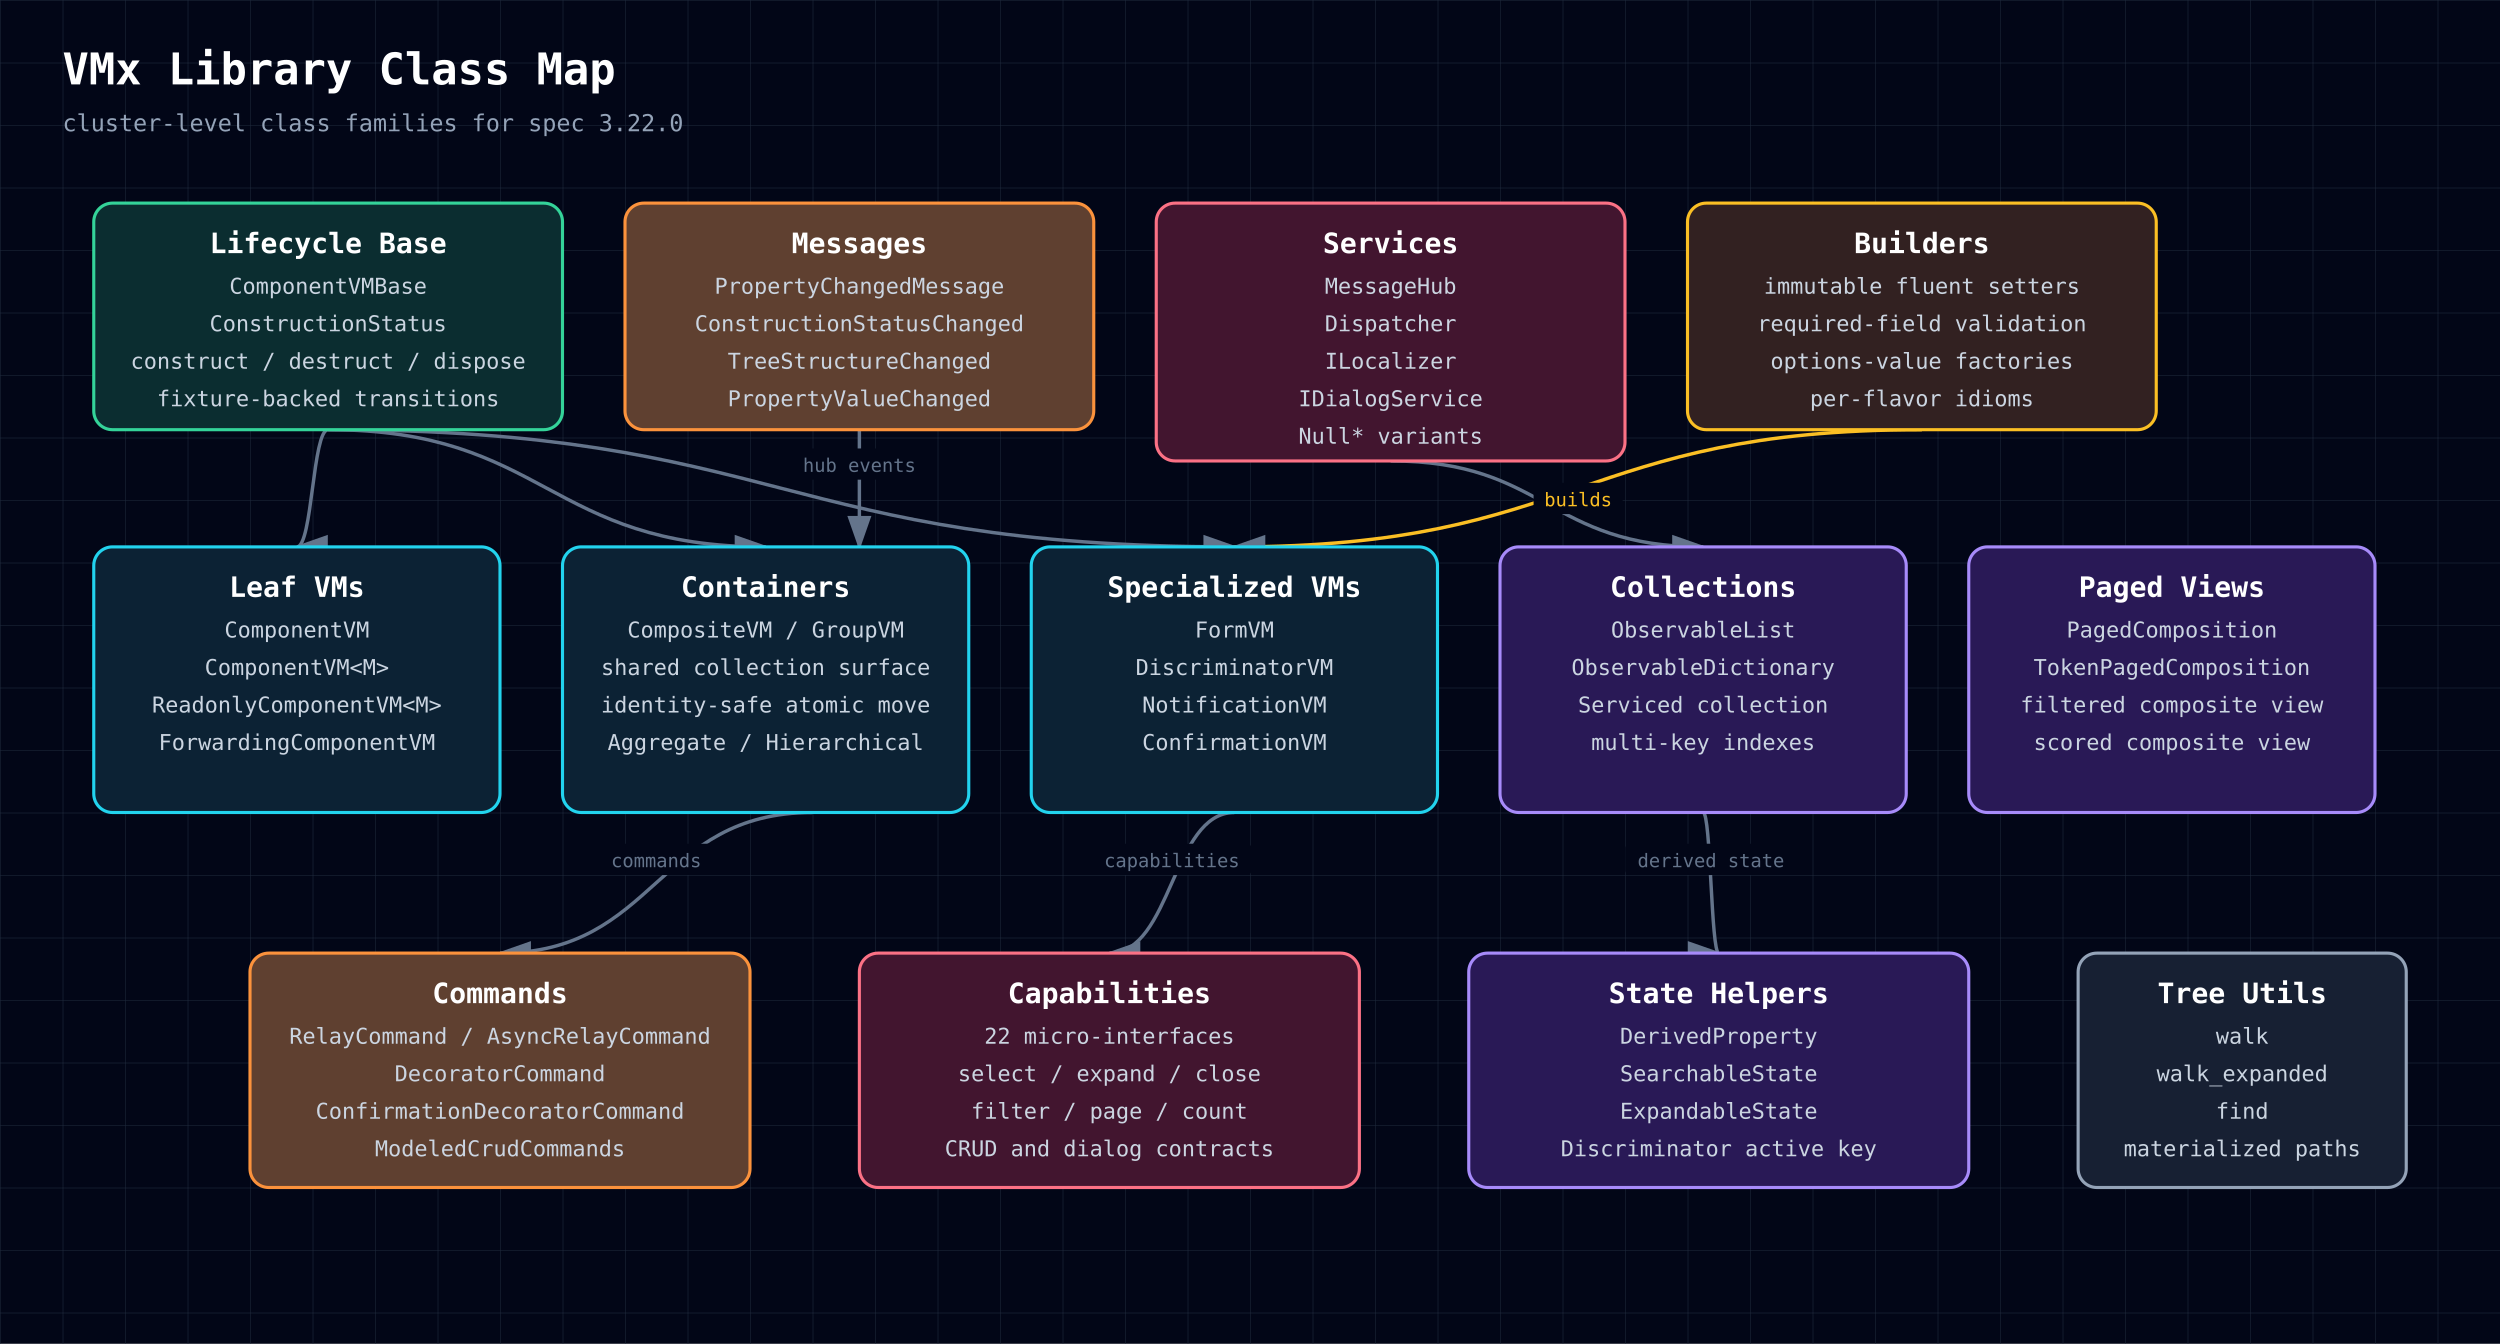
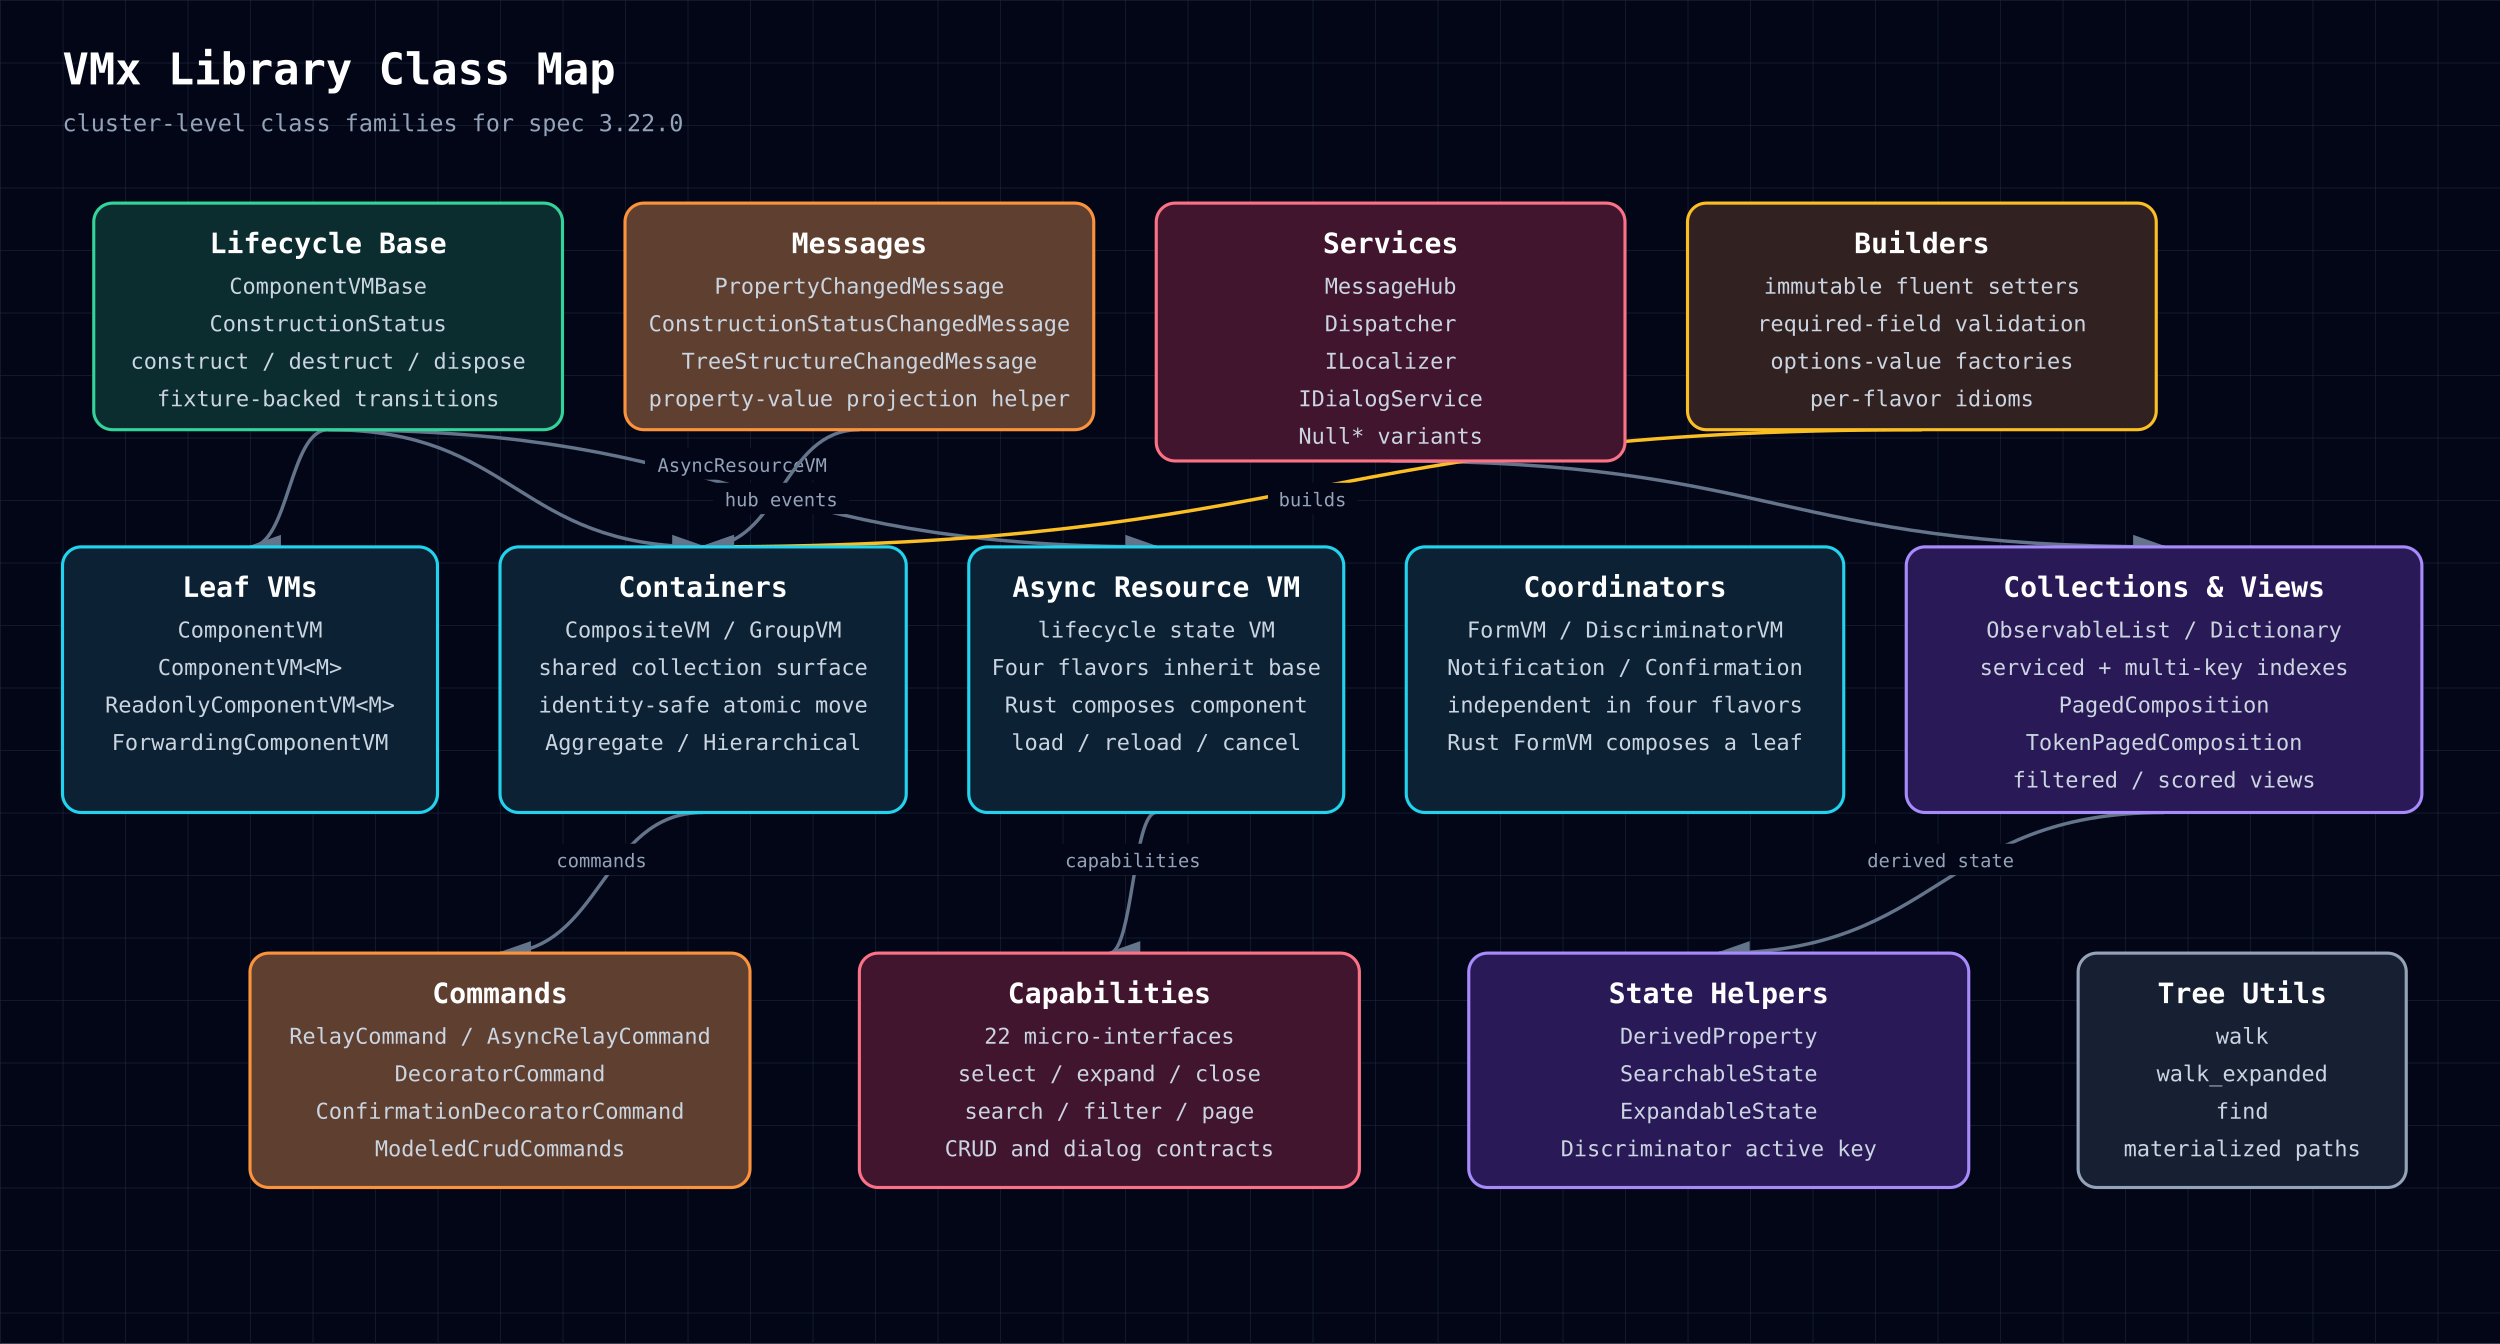
- <svg xmlns="http://www.w3.org/2000/svg" width="1600" height="860" viewBox="0 0 1600 860" style="font-family: 'JetBrains Mono', ui-monospace, SFMono-Regular, Menlo, Monaco, Consolas, monospace;">
+ <svg xmlns="http://www.w3.org/2000/svg" width="1600" height="860" viewBox="0 0 1600 860" role="img" aria-labelledby="diagram-title diagram-description" style="font-family: 'JetBrains Mono', ui-monospace, SFMono-Regular, Menlo, Monaco, Consolas, monospace;">
  <defs>
    <style>text { font-family: 'JetBrains Mono', ui-monospace, SFMono-Regular, Menlo, Monaco, Consolas, monospace; }</style>
    <pattern id="grid" width="40" height="40" patternUnits="userSpaceOnUse">
      <path d="M 40 0 L 0 0 0 40" fill="none" stroke="#1e293b" stroke-width="0.7" />
    </pattern>
    <marker id="arrowhead" markerWidth="10" markerHeight="7" refX="9" refY="3.5" orient="auto">
      <polygon points="0 0, 10 3.5, 0 7" fill="#64748b" />
    </marker>
  </defs>
  <rect width="100%" height="100%" fill="#020617" />
  <rect width="100%" height="100%" fill="url(#grid)" />
  <text x="40" y="54" fill="white" font-size="28" font-weight="700" text-anchor="start">VMx Library Class Map</text>
  <text x="40" y="84" fill="#94a3b8" font-size="15" font-weight="400" text-anchor="start">cluster-level class families for spec 3.22.0</text>
-   <path d="M210,275 C200,275 200,350 190,350" fill="none" stroke="#64748b" stroke-width="2.2" marker-end="url(#arrowhead)" />
-   <path d="M210,275 C350,275 350,350 490,350" fill="none" stroke="#64748b" stroke-width="2.2" marker-end="url(#arrowhead)" />
-   <path d="M210,275 C500,275 500,350 790,350" fill="none" stroke="#64748b" stroke-width="2.2" marker-end="url(#arrowhead)" />
-   <path d="M550,275 C550,275 550,350 550,350" fill="none" stroke="#64748b" stroke-width="2.2" marker-end="url(#arrowhead)" />
-   <rect x="506.5" y="287" width="87.0" height="20" rx="3" fill="#020617" />
-   <text x="550" y="302" fill="#64748b" font-size="12" font-weight="400" text-anchor="middle">hub events</text>
-   <path d="M890,295 C990,295 990,350 1090,350" fill="none" stroke="#64748b" stroke-width="2.2" marker-end="url(#arrowhead)" />
-   <path d="M1230,275 C1010,275 1010,350 790,350" fill="none" stroke="#fbbf24" stroke-width="2.2" marker-end="url(#arrowhead)" />
-   <rect x="981.5" y="309" width="57.0" height="20" rx="3" fill="#020617" />
-   <text x="1010" y="324" fill="#fbbf24" font-size="12" font-weight="400" text-anchor="middle">builds</text>
-   <path d="M520,520 C420,520 420,610 320,610" fill="none" stroke="#64748b" stroke-width="2.2" marker-end="url(#arrowhead)" />
-   <rect x="384.0" y="540" width="72.0" height="20" rx="3" fill="#020617" />
-   <text x="420" y="555" fill="#64748b" font-size="12" font-weight="400" text-anchor="middle">commands</text>
-   <path d="M790,520 C750,520 750,610 710,610" fill="none" stroke="#64748b" stroke-width="2.2" marker-end="url(#arrowhead)" />
-   <rect x="699.0" y="540" width="102.0" height="20" rx="3" fill="#020617" />
-   <text x="750" y="555" fill="#64748b" font-size="12" font-weight="400" text-anchor="middle">capabilities</text>
-   <path d="M1090,520 C1095,520 1095,610 1100,610" fill="none" stroke="#64748b" stroke-width="2.2" marker-end="url(#arrowhead)" />
-   <rect x="1040.2" y="540" width="109.5" height="20" rx="3" fill="#020617" />
-   <text x="1095" y="555" fill="#64748b" font-size="12" font-weight="400" text-anchor="middle">derived state</text>
+   <path d="M210,275 C185,275 185,350 160,350" fill="none" stroke="#64748b" stroke-width="2.2" marker-end="url(#arrowhead)" />
+   <path d="M210,275 C330,275 330,350 450,350" fill="none" stroke="#64748b" stroke-width="2.2" marker-end="url(#arrowhead)" />
+   <path d="M210,275 C475,275 475,350 740,350" fill="none" stroke="#64748b" stroke-width="2.2" marker-end="url(#arrowhead)" />
+   <rect x="412.8" y="287" width="124.5" height="20" rx="3" fill="#020617" />
+   <text x="475" y="302" fill="#94a3b8" font-size="12" font-weight="400" text-anchor="middle">AsyncResourceVM</text>
+   <path d="M550,275 C500,275 500,350 450,350" fill="none" stroke="#64748b" stroke-width="2.2" marker-end="url(#arrowhead)" />
+   <rect x="456.5" y="309" width="87.0" height="20" rx="3" fill="#020617" />
+   <text x="500" y="324" fill="#94a3b8" font-size="12" font-weight="400" text-anchor="middle">hub events</text>
+   <path d="M890,295 C1137,295 1137,350 1385,350" fill="none" stroke="#64748b" stroke-width="2.2" marker-end="url(#arrowhead)" />
+   <path d="M1230,275 C840,275 840,350 450,350" fill="none" stroke="#fbbf24" stroke-width="2.2" marker-end="url(#arrowhead)" />
+   <rect x="811.5" y="309" width="57.0" height="20" rx="3" fill="#020617" />
+   <text x="840" y="324" fill="#94a3b8" font-size="12" font-weight="400" text-anchor="middle">builds</text>
+   <path d="M450,520 C385,520 385,610 320,610" fill="none" stroke="#64748b" stroke-width="2.2" marker-end="url(#arrowhead)" />
+   <rect x="349.0" y="540" width="72.0" height="20" rx="3" fill="#020617" />
+   <text x="385" y="555" fill="#94a3b8" font-size="12" font-weight="400" text-anchor="middle">commands</text>
+   <path d="M740,520 C725,520 725,610 710,610" fill="none" stroke="#64748b" stroke-width="2.2" marker-end="url(#arrowhead)" />
+   <rect x="674.0" y="540" width="102.0" height="20" rx="3" fill="#020617" />
+   <text x="725" y="555" fill="#94a3b8" font-size="12" font-weight="400" text-anchor="middle">capabilities</text>
+   <path d="M1385,520 C1242,520 1242,610 1100,610" fill="none" stroke="#64748b" stroke-width="2.2" marker-end="url(#arrowhead)" />
+   <rect x="1187.2" y="540" width="109.5" height="20" rx="3" fill="#020617" />
+   <text x="1242" y="555" fill="#94a3b8" font-size="12" font-weight="400" text-anchor="middle">derived state</text>
  <rect x="60" y="130" width="300" height="145" rx="12" fill="#0f172a" />
  <rect x="60" y="130" width="300" height="145" rx="12" fill="rgba(6, 78, 59, 0.42)" stroke="#34d399" stroke-width="2" />
  <text x="210" y="162" fill="white" font-size="18" font-weight="700" text-anchor="middle">Lifecycle Base</text>
  <text x="210" y="188" fill="#cbd5e1" font-size="14" font-weight="400" text-anchor="middle">ComponentVMBase</text>
  <text x="210" y="212" fill="#cbd5e1" font-size="14" font-weight="400" text-anchor="middle">ConstructionStatus</text>
  <text x="210" y="236" fill="#cbd5e1" font-size="14" font-weight="400" text-anchor="middle">construct / destruct / dispose</text>
  <text x="210" y="260" fill="#cbd5e1" font-size="14" font-weight="400" text-anchor="middle">fixture-backed transitions</text>
  <rect x="400" y="130" width="300" height="145" rx="12" fill="#0f172a" />
  <rect x="400" y="130" width="300" height="145" rx="12" fill="rgba(251, 146, 60, 0.34)" stroke="#fb923c" stroke-width="2" />
  <text x="550" y="162" fill="white" font-size="18" font-weight="700" text-anchor="middle">Messages</text>
  <text x="550" y="188" fill="#cbd5e1" font-size="14" font-weight="400" text-anchor="middle">PropertyChangedMessage</text>
-   <text x="550" y="212" fill="#cbd5e1" font-size="14" font-weight="400" text-anchor="middle">ConstructionStatusChanged</text>
-   <text x="550" y="236" fill="#cbd5e1" font-size="14" font-weight="400" text-anchor="middle">TreeStructureChanged</text>
-   <text x="550" y="260" fill="#cbd5e1" font-size="14" font-weight="400" text-anchor="middle">PropertyValueChanged</text>
+   <text x="550" y="212" fill="#cbd5e1" font-size="14" font-weight="400" text-anchor="middle">ConstructionStatusChangedMessage</text>
+   <text x="550" y="236" fill="#cbd5e1" font-size="14" font-weight="400" text-anchor="middle">TreeStructureChangedMessage</text>
+   <text x="550" y="260" fill="#cbd5e1" font-size="14" font-weight="400" text-anchor="middle">property-value projection helper</text>
  <rect x="740" y="130" width="300" height="165" rx="12" fill="#0f172a" />
  <rect x="740" y="130" width="300" height="165" rx="12" fill="rgba(136, 19, 55, 0.42)" stroke="#fb7185" stroke-width="2" />
  <text x="890" y="162" fill="white" font-size="18" font-weight="700" text-anchor="middle">Services</text>
  <text x="890" y="188" fill="#cbd5e1" font-size="14" font-weight="400" text-anchor="middle">MessageHub</text>
  <text x="890" y="212" fill="#cbd5e1" font-size="14" font-weight="400" text-anchor="middle">Dispatcher</text>
  <text x="890" y="236" fill="#cbd5e1" font-size="14" font-weight="400" text-anchor="middle">ILocalizer</text>
  <text x="890" y="260" fill="#cbd5e1" font-size="14" font-weight="400" text-anchor="middle">IDialogService</text>
  <text x="890" y="284" fill="#cbd5e1" font-size="14" font-weight="400" text-anchor="middle">Null* variants</text>
  <rect x="1080" y="130" width="300" height="145" rx="12" fill="#0f172a" />
  <rect x="1080" y="130" width="300" height="145" rx="12" fill="rgba(120, 53, 15, 0.34)" stroke="#fbbf24" stroke-width="2" />
  <text x="1230" y="162" fill="white" font-size="18" font-weight="700" text-anchor="middle">Builders</text>
  <text x="1230" y="188" fill="#cbd5e1" font-size="14" font-weight="400" text-anchor="middle">immutable fluent setters</text>
  <text x="1230" y="212" fill="#cbd5e1" font-size="14" font-weight="400" text-anchor="middle">required-field validation</text>
  <text x="1230" y="236" fill="#cbd5e1" font-size="14" font-weight="400" text-anchor="middle">options-value factories</text>
  <text x="1230" y="260" fill="#cbd5e1" font-size="14" font-weight="400" text-anchor="middle">per-flavor idioms</text>
-   <rect x="60" y="350" width="260" height="170" rx="12" fill="#0f172a" />
-   <rect x="60" y="350" width="260" height="170" rx="12" fill="rgba(8, 51, 68, 0.42)" stroke="#22d3ee" stroke-width="2" />
-   <text x="190" y="382" fill="white" font-size="18" font-weight="700" text-anchor="middle">Leaf VMs</text>
-   <text x="190" y="408" fill="#cbd5e1" font-size="14" font-weight="400" text-anchor="middle">ComponentVM</text>
-   <text x="190" y="432" fill="#cbd5e1" font-size="14" font-weight="400" text-anchor="middle">ComponentVM&lt;M&gt;</text>
-   <text x="190" y="456" fill="#cbd5e1" font-size="14" font-weight="400" text-anchor="middle">ReadonlyComponentVM&lt;M&gt;</text>
-   <text x="190" y="480" fill="#cbd5e1" font-size="14" font-weight="400" text-anchor="middle">ForwardingComponentVM</text>
-   <rect x="360" y="350" width="260" height="170" rx="12" fill="#0f172a" />
-   <rect x="360" y="350" width="260" height="170" rx="12" fill="rgba(8, 51, 68, 0.42)" stroke="#22d3ee" stroke-width="2" />
-   <text x="490" y="382" fill="white" font-size="18" font-weight="700" text-anchor="middle">Containers</text>
-   <text x="490" y="408" fill="#cbd5e1" font-size="14" font-weight="400" text-anchor="middle">CompositeVM / GroupVM</text>
-   <text x="490" y="432" fill="#cbd5e1" font-size="14" font-weight="400" text-anchor="middle">shared collection surface</text>
-   <text x="490" y="456" fill="#cbd5e1" font-size="14" font-weight="400" text-anchor="middle">identity-safe atomic move</text>
-   <text x="490" y="480" fill="#cbd5e1" font-size="14" font-weight="400" text-anchor="middle">Aggregate / Hierarchical</text>
-   <rect x="660" y="350" width="260" height="170" rx="12" fill="#0f172a" />
-   <rect x="660" y="350" width="260" height="170" rx="12" fill="rgba(8, 51, 68, 0.42)" stroke="#22d3ee" stroke-width="2" />
-   <text x="790" y="382" fill="white" font-size="18" font-weight="700" text-anchor="middle">Specialized VMs</text>
-   <text x="790" y="408" fill="#cbd5e1" font-size="14" font-weight="400" text-anchor="middle">FormVM</text>
-   <text x="790" y="432" fill="#cbd5e1" font-size="14" font-weight="400" text-anchor="middle">DiscriminatorVM</text>
-   <text x="790" y="456" fill="#cbd5e1" font-size="14" font-weight="400" text-anchor="middle">NotificationVM</text>
-   <text x="790" y="480" fill="#cbd5e1" font-size="14" font-weight="400" text-anchor="middle">ConfirmationVM</text>
-   <rect x="960" y="350" width="260" height="170" rx="12" fill="#0f172a" />
-   <rect x="960" y="350" width="260" height="170" rx="12" fill="rgba(76, 29, 149, 0.42)" stroke="#a78bfa" stroke-width="2" />
-   <text x="1090" y="382" fill="white" font-size="18" font-weight="700" text-anchor="middle">Collections</text>
-   <text x="1090" y="408" fill="#cbd5e1" font-size="14" font-weight="400" text-anchor="middle">ObservableList</text>
-   <text x="1090" y="432" fill="#cbd5e1" font-size="14" font-weight="400" text-anchor="middle">ObservableDictionary</text>
-   <text x="1090" y="456" fill="#cbd5e1" font-size="14" font-weight="400" text-anchor="middle">Serviced collection</text>
-   <text x="1090" y="480" fill="#cbd5e1" font-size="14" font-weight="400" text-anchor="middle">multi-key indexes</text>
-   <rect x="1260" y="350" width="260" height="170" rx="12" fill="#0f172a" />
-   <rect x="1260" y="350" width="260" height="170" rx="12" fill="rgba(76, 29, 149, 0.42)" stroke="#a78bfa" stroke-width="2" />
-   <text x="1390" y="382" fill="white" font-size="18" font-weight="700" text-anchor="middle">Paged Views</text>
-   <text x="1390" y="408" fill="#cbd5e1" font-size="14" font-weight="400" text-anchor="middle">PagedComposition</text>
-   <text x="1390" y="432" fill="#cbd5e1" font-size="14" font-weight="400" text-anchor="middle">TokenPagedComposition</text>
-   <text x="1390" y="456" fill="#cbd5e1" font-size="14" font-weight="400" text-anchor="middle">filtered composite view</text>
-   <text x="1390" y="480" fill="#cbd5e1" font-size="14" font-weight="400" text-anchor="middle">scored composite view</text>
+   <rect x="40" y="350" width="240" height="170" rx="12" fill="#0f172a" />
+   <rect x="40" y="350" width="240" height="170" rx="12" fill="rgba(8, 51, 68, 0.42)" stroke="#22d3ee" stroke-width="2" />
+   <text x="160" y="382" fill="white" font-size="18" font-weight="700" text-anchor="middle">Leaf VMs</text>
+   <text x="160" y="408" fill="#cbd5e1" font-size="14" font-weight="400" text-anchor="middle">ComponentVM</text>
+   <text x="160" y="432" fill="#cbd5e1" font-size="14" font-weight="400" text-anchor="middle">ComponentVM&lt;M&gt;</text>
+   <text x="160" y="456" fill="#cbd5e1" font-size="14" font-weight="400" text-anchor="middle">ReadonlyComponentVM&lt;M&gt;</text>
+   <text x="160" y="480" fill="#cbd5e1" font-size="14" font-weight="400" text-anchor="middle">ForwardingComponentVM</text>
+   <rect x="320" y="350" width="260" height="170" rx="12" fill="#0f172a" />
+   <rect x="320" y="350" width="260" height="170" rx="12" fill="rgba(8, 51, 68, 0.42)" stroke="#22d3ee" stroke-width="2" />
+   <text x="450" y="382" fill="white" font-size="18" font-weight="700" text-anchor="middle">Containers</text>
+   <text x="450" y="408" fill="#cbd5e1" font-size="14" font-weight="400" text-anchor="middle">CompositeVM / GroupVM</text>
+   <text x="450" y="432" fill="#cbd5e1" font-size="14" font-weight="400" text-anchor="middle">shared collection surface</text>
+   <text x="450" y="456" fill="#cbd5e1" font-size="14" font-weight="400" text-anchor="middle">identity-safe atomic move</text>
+   <text x="450" y="480" fill="#cbd5e1" font-size="14" font-weight="400" text-anchor="middle">Aggregate / Hierarchical</text>
+   <rect x="620" y="350" width="240" height="170" rx="12" fill="#0f172a" />
+   <rect x="620" y="350" width="240" height="170" rx="12" fill="rgba(8, 51, 68, 0.42)" stroke="#22d3ee" stroke-width="2" />
+   <text x="740" y="382" fill="white" font-size="18" font-weight="700" text-anchor="middle">Async Resource VM</text>
+   <text x="740" y="408" fill="#cbd5e1" font-size="14" font-weight="400" text-anchor="middle">lifecycle state VM</text>
+   <text x="740" y="432" fill="#cbd5e1" font-size="14" font-weight="400" text-anchor="middle">Four flavors inherit base</text>
+   <text x="740" y="456" fill="#cbd5e1" font-size="14" font-weight="400" text-anchor="middle">Rust composes component</text>
+   <text x="740" y="480" fill="#cbd5e1" font-size="14" font-weight="400" text-anchor="middle">load / reload / cancel</text>
+   <rect x="900" y="350" width="280" height="170" rx="12" fill="#0f172a" />
+   <rect x="900" y="350" width="280" height="170" rx="12" fill="rgba(8, 51, 68, 0.42)" stroke="#22d3ee" stroke-width="2" />
+   <text x="1040" y="382" fill="white" font-size="18" font-weight="700" text-anchor="middle">Coordinators</text>
+   <text x="1040" y="408" fill="#cbd5e1" font-size="14" font-weight="400" text-anchor="middle">FormVM / DiscriminatorVM</text>
+   <text x="1040" y="432" fill="#cbd5e1" font-size="14" font-weight="400" text-anchor="middle">Notification / Confirmation</text>
+   <text x="1040" y="456" fill="#cbd5e1" font-size="14" font-weight="400" text-anchor="middle">independent in four flavors</text>
+   <text x="1040" y="480" fill="#cbd5e1" font-size="14" font-weight="400" text-anchor="middle">Rust FormVM composes a leaf</text>
+   <rect x="1220" y="350" width="330" height="170" rx="12" fill="#0f172a" />
+   <rect x="1220" y="350" width="330" height="170" rx="12" fill="rgba(76, 29, 149, 0.42)" stroke="#a78bfa" stroke-width="2" />
+   <text x="1385" y="382" fill="white" font-size="18" font-weight="700" text-anchor="middle">Collections &amp; Views</text>
+   <text x="1385" y="408" fill="#cbd5e1" font-size="14" font-weight="400" text-anchor="middle">ObservableList / Dictionary</text>
+   <text x="1385" y="432" fill="#cbd5e1" font-size="14" font-weight="400" text-anchor="middle">serviced + multi-key indexes</text>
+   <text x="1385" y="456" fill="#cbd5e1" font-size="14" font-weight="400" text-anchor="middle">PagedComposition</text>
+   <text x="1385" y="480" fill="#cbd5e1" font-size="14" font-weight="400" text-anchor="middle">TokenPagedComposition</text>
+   <text x="1385" y="504" fill="#cbd5e1" font-size="14" font-weight="400" text-anchor="middle">filtered / scored views</text>
  <rect x="160" y="610" width="320" height="150" rx="12" fill="#0f172a" />
  <rect x="160" y="610" width="320" height="150" rx="12" fill="rgba(251, 146, 60, 0.34)" stroke="#fb923c" stroke-width="2" />
  <text x="320" y="642" fill="white" font-size="18" font-weight="700" text-anchor="middle">Commands</text>
  <text x="320" y="668" fill="#cbd5e1" font-size="14" font-weight="400" text-anchor="middle">RelayCommand / AsyncRelayCommand</text>
  <text x="320" y="692" fill="#cbd5e1" font-size="14" font-weight="400" text-anchor="middle">DecoratorCommand</text>
  <text x="320" y="716" fill="#cbd5e1" font-size="14" font-weight="400" text-anchor="middle">ConfirmationDecoratorCommand</text>
  <text x="320" y="740" fill="#cbd5e1" font-size="14" font-weight="400" text-anchor="middle">ModeledCrudCommands</text>
  <rect x="550" y="610" width="320" height="150" rx="12" fill="#0f172a" />
  <rect x="550" y="610" width="320" height="150" rx="12" fill="rgba(136, 19, 55, 0.42)" stroke="#fb7185" stroke-width="2" />
  <text x="710" y="642" fill="white" font-size="18" font-weight="700" text-anchor="middle">Capabilities</text>
  <text x="710" y="668" fill="#cbd5e1" font-size="14" font-weight="400" text-anchor="middle">22 micro-interfaces</text>
  <text x="710" y="692" fill="#cbd5e1" font-size="14" font-weight="400" text-anchor="middle">select / expand / close</text>
-   <text x="710" y="716" fill="#cbd5e1" font-size="14" font-weight="400" text-anchor="middle">filter / page / count</text>
+   <text x="710" y="716" fill="#cbd5e1" font-size="14" font-weight="400" text-anchor="middle">search / filter / page</text>
  <text x="710" y="740" fill="#cbd5e1" font-size="14" font-weight="400" text-anchor="middle">CRUD and dialog contracts</text>
  <rect x="940" y="610" width="320" height="150" rx="12" fill="#0f172a" />
  <rect x="940" y="610" width="320" height="150" rx="12" fill="rgba(76, 29, 149, 0.42)" stroke="#a78bfa" stroke-width="2" />
  <text x="1100" y="642" fill="white" font-size="18" font-weight="700" text-anchor="middle">State Helpers</text>
  <text x="1100" y="668" fill="#cbd5e1" font-size="14" font-weight="400" text-anchor="middle">DerivedProperty</text>
  <text x="1100" y="692" fill="#cbd5e1" font-size="14" font-weight="400" text-anchor="middle">SearchableState</text>
  <text x="1100" y="716" fill="#cbd5e1" font-size="14" font-weight="400" text-anchor="middle">ExpandableState</text>
  <text x="1100" y="740" fill="#cbd5e1" font-size="14" font-weight="400" text-anchor="middle">Discriminator active key</text>
  <rect x="1330" y="610" width="210" height="150" rx="12" fill="#0f172a" />
  <rect x="1330" y="610" width="210" height="150" rx="12" fill="rgba(30, 41, 59, 0.55)" stroke="#94a3b8" stroke-width="2" />
  <text x="1435" y="642" fill="white" font-size="18" font-weight="700" text-anchor="middle">Tree Utils</text>
  <text x="1435" y="668" fill="#cbd5e1" font-size="14" font-weight="400" text-anchor="middle">walk</text>
  <text x="1435" y="692" fill="#cbd5e1" font-size="14" font-weight="400" text-anchor="middle">walk_expanded</text>
  <text x="1435" y="716" fill="#cbd5e1" font-size="14" font-weight="400" text-anchor="middle">find</text>
  <text x="1435" y="740" fill="#cbd5e1" font-size="14" font-weight="400" text-anchor="middle">materialized paths</text>
</svg>
